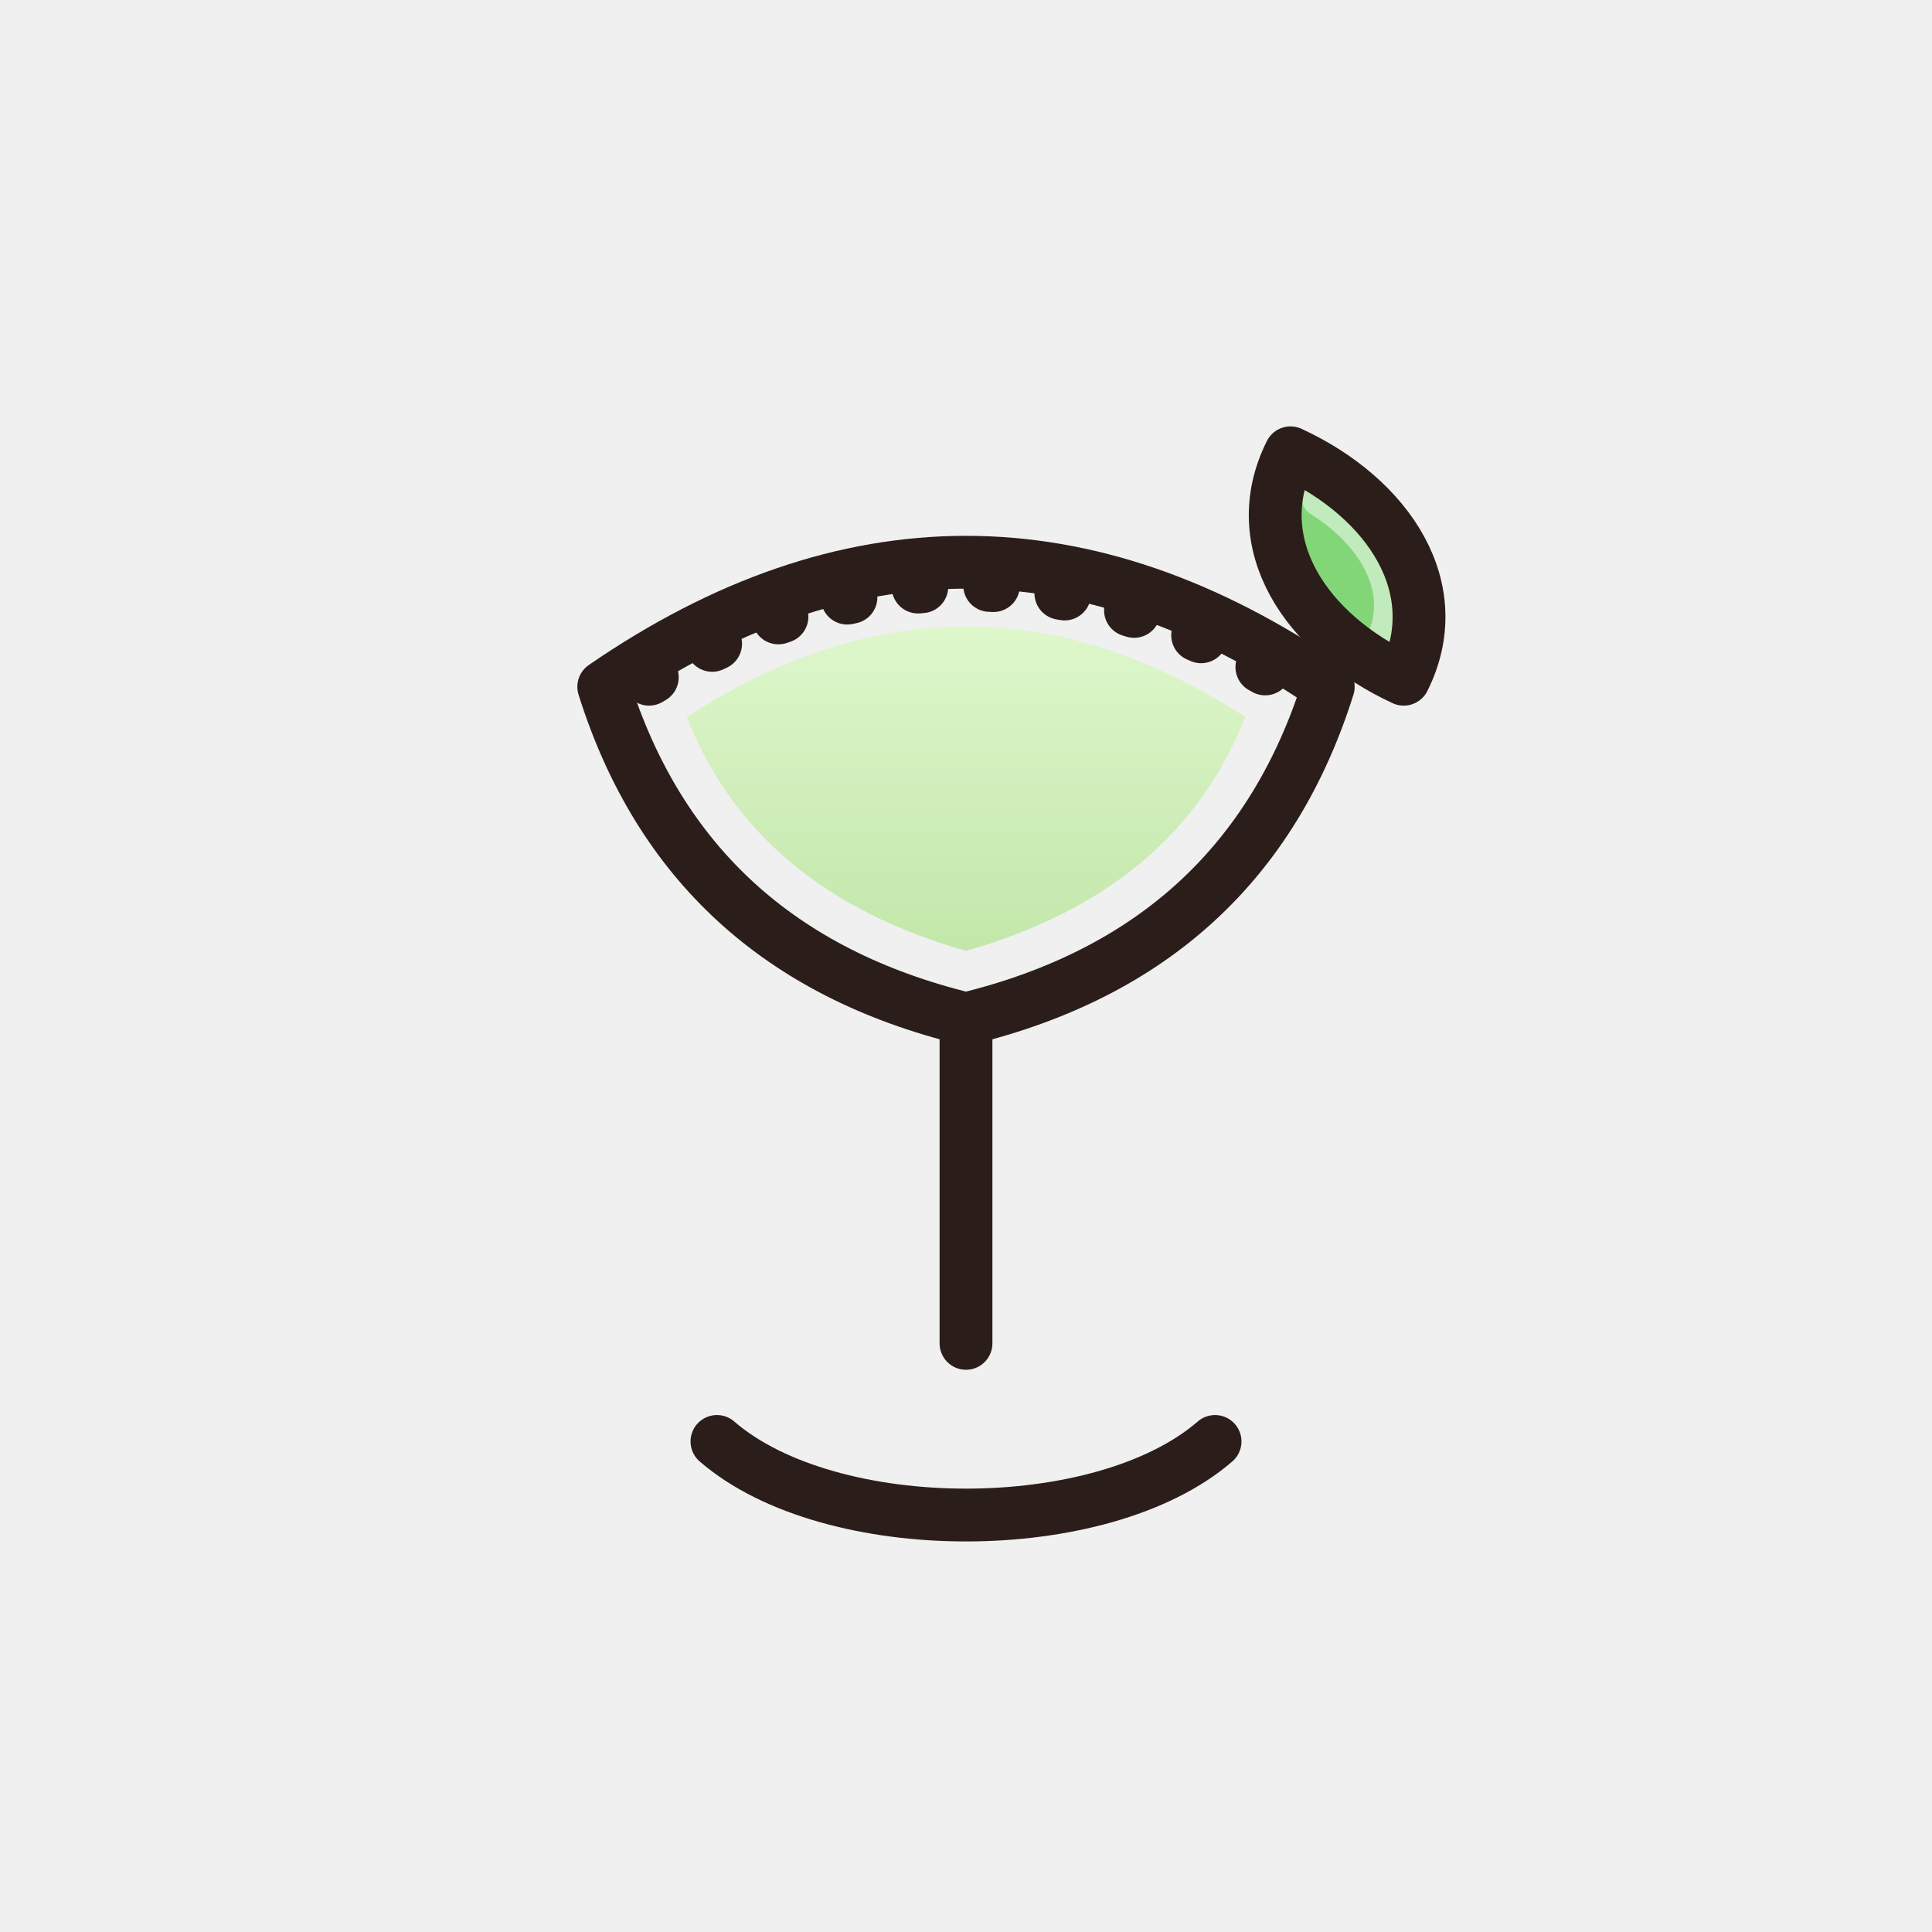
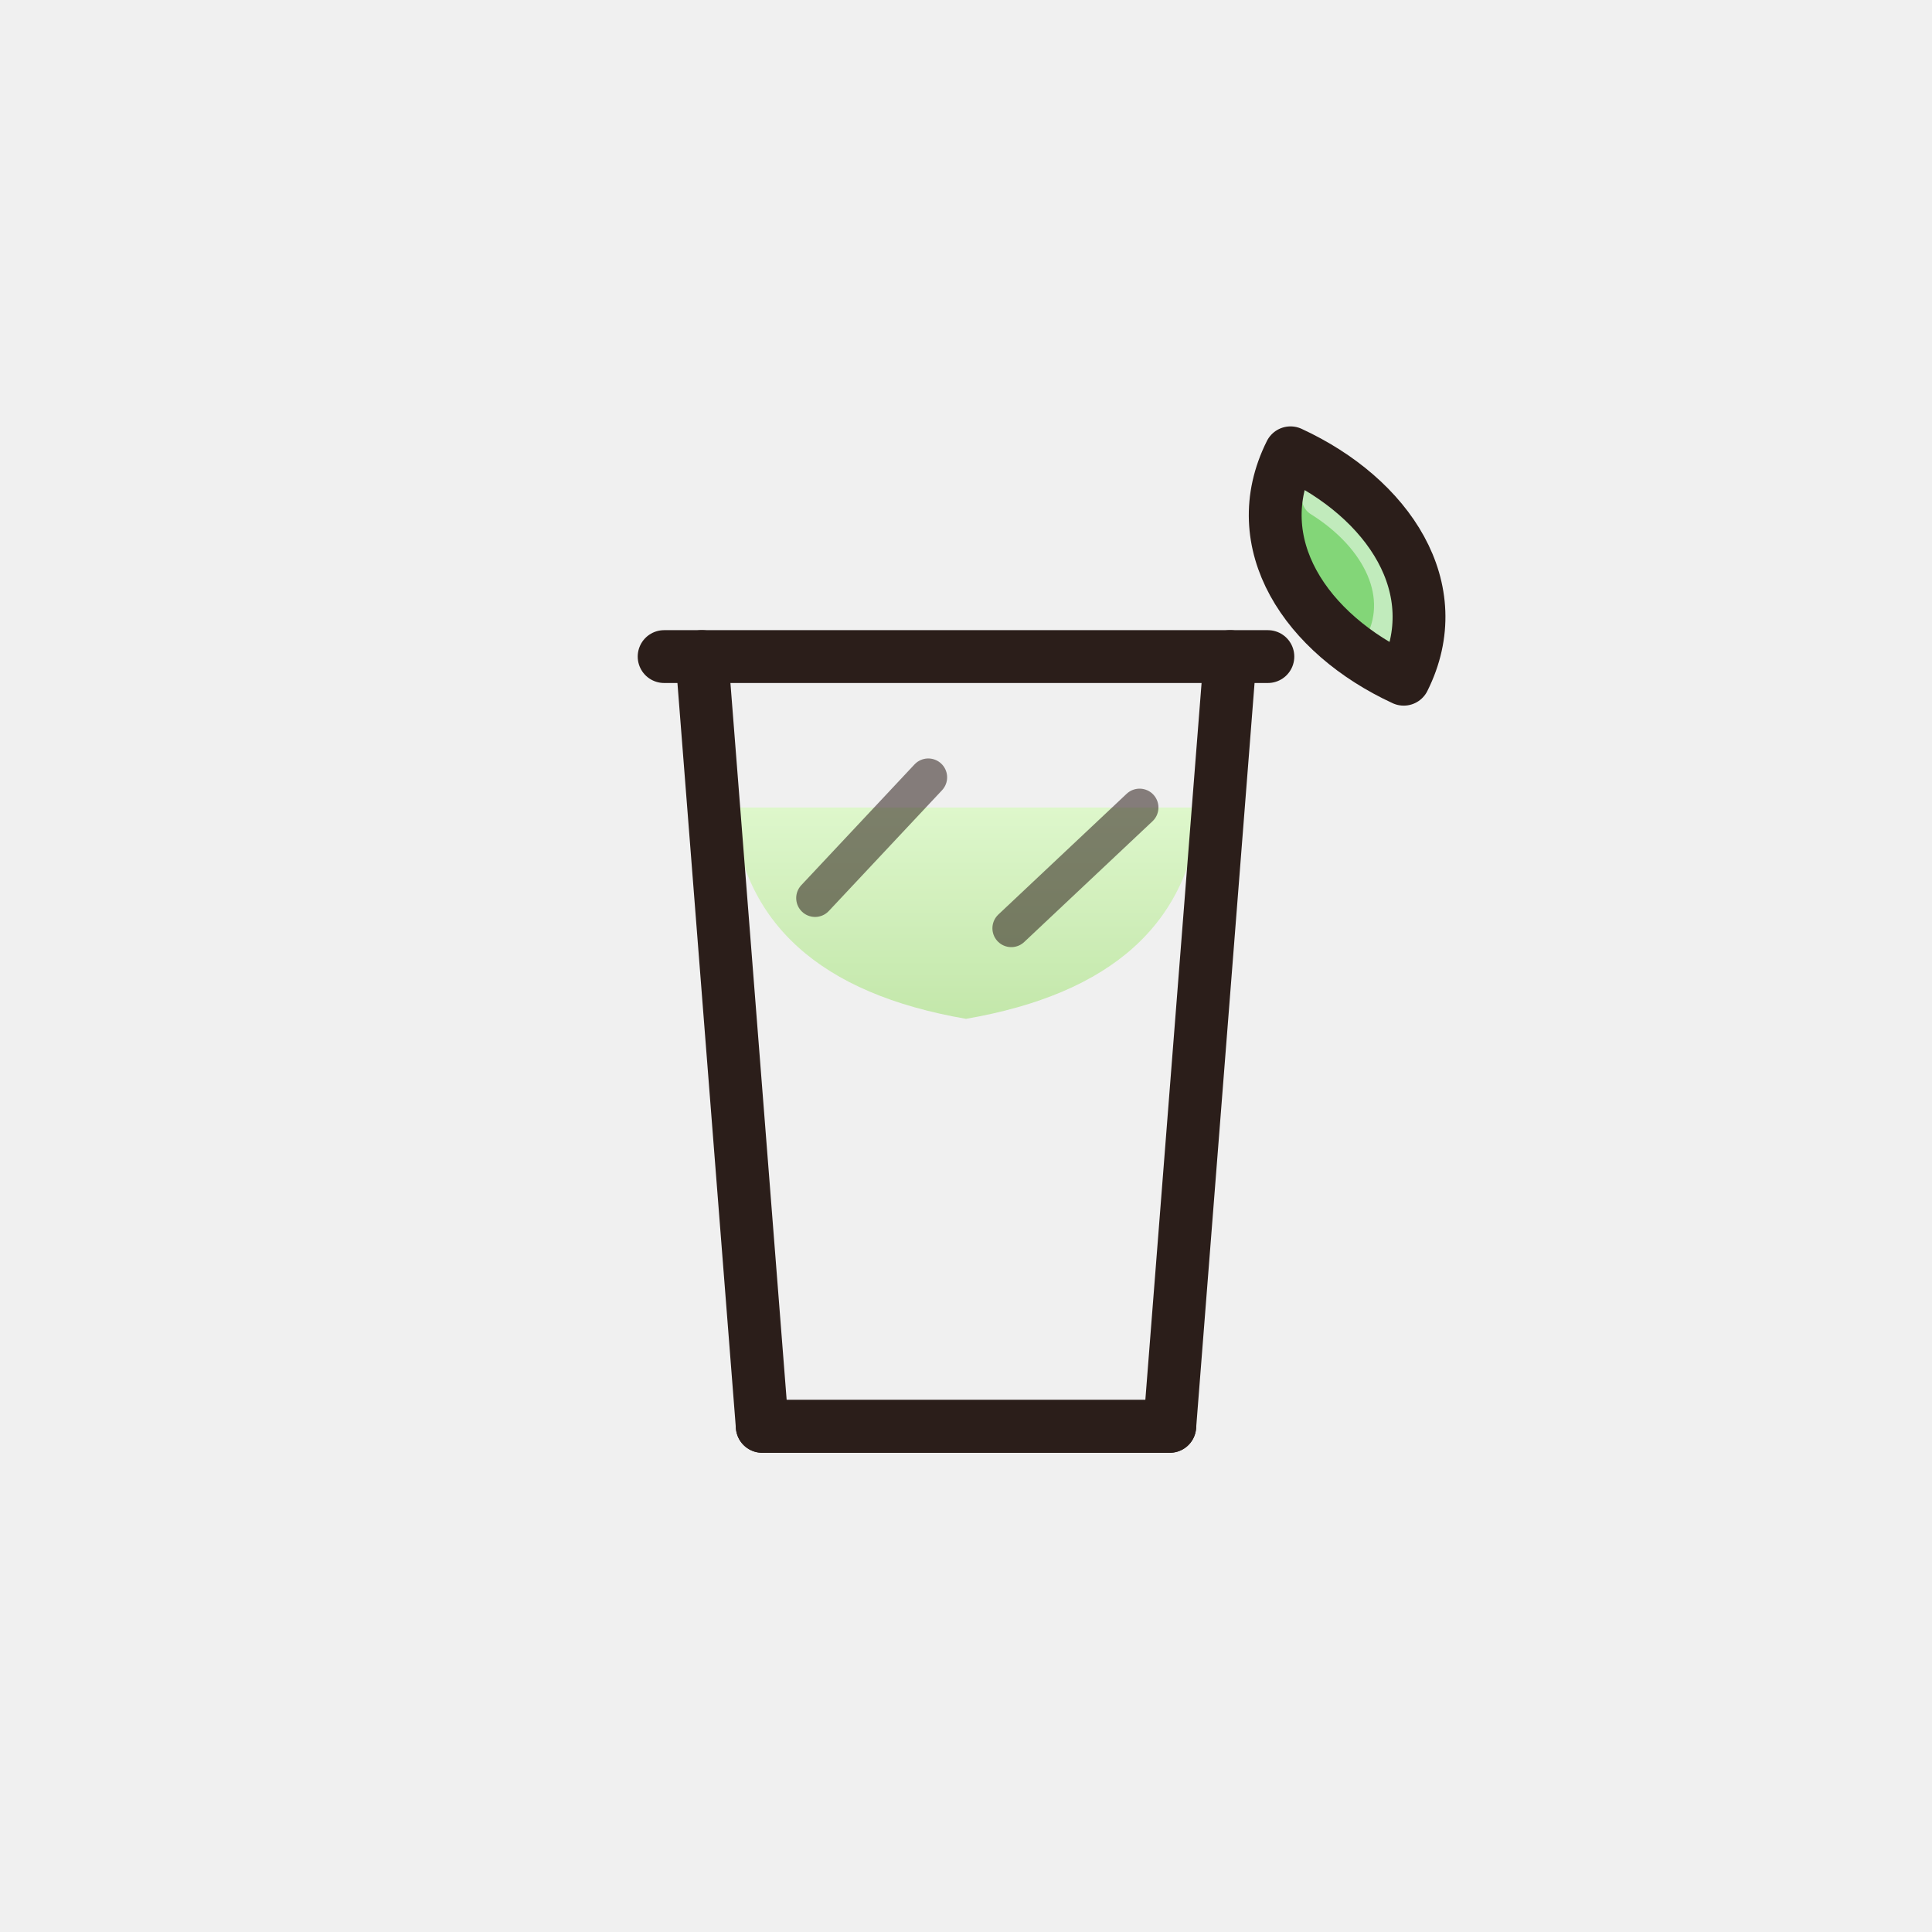
<svg xmlns="http://www.w3.org/2000/svg" viewBox="0 0 512 512" role="img" aria-label="Tommy's Margarita">
  <defs>
    <linearGradient id="tommy" x1="0" y1="0" x2="0" y2="1">
      <stop offset="0" stop-color="#dcf7c8" />
      <stop offset="1" stop-color="#bfe6a4" />
    </linearGradient>
  </defs>
-   <path d="M182 190 Q256 142 330 190 Q312 236 256 252 Q200 236 182 190 Z" fill="url(#tommy)" opacity="0.92" />
+   <path d="M194 214 H318 Q314 260 256 270 Q198 260 194 214 Z" fill="url(#tommy)" opacity="0.92" />
  <path d="M342 120 C368 132 384 156 372 180 C346 168 330 144 342 120 Z" fill="#77d36a" opacity="0.9" />
  <path d="M350 132 C366 142 374 158 366 172" fill="none" stroke="#ffffff" stroke-width="10" opacity="0.5" stroke-linecap="round" />
  <g fill="none" stroke="#2b1e1a" stroke-width="14" stroke-linecap="round" stroke-linejoin="round">
-     <path d="M160 182 Q256 116 352 182 Q330 252 256 270 Q182 252 160 182 Z" />
-     <path d="M172 180 Q256 130 340 180" stroke-dasharray="1 18" />
-     <path d="M256 270 L256 356" />
-     <path d="M190 382 C220 408 292 408 322 382" />
+     <path d="M176 174 H336" />
+     <path d="M186 174 L202 378 H310 L326 174" />
+     <path d="M202 378 H310" />
+     <path d="M216 238 L246 206" stroke-width="10" opacity="0.55" />
+     <path d="M268 246 L302 214" stroke-width="10" opacity="0.55" />
    <path d="M342 120 C368 132 384 156 372 180 C346 168 330 144 342 120 Z" />
  </g>
</svg>
